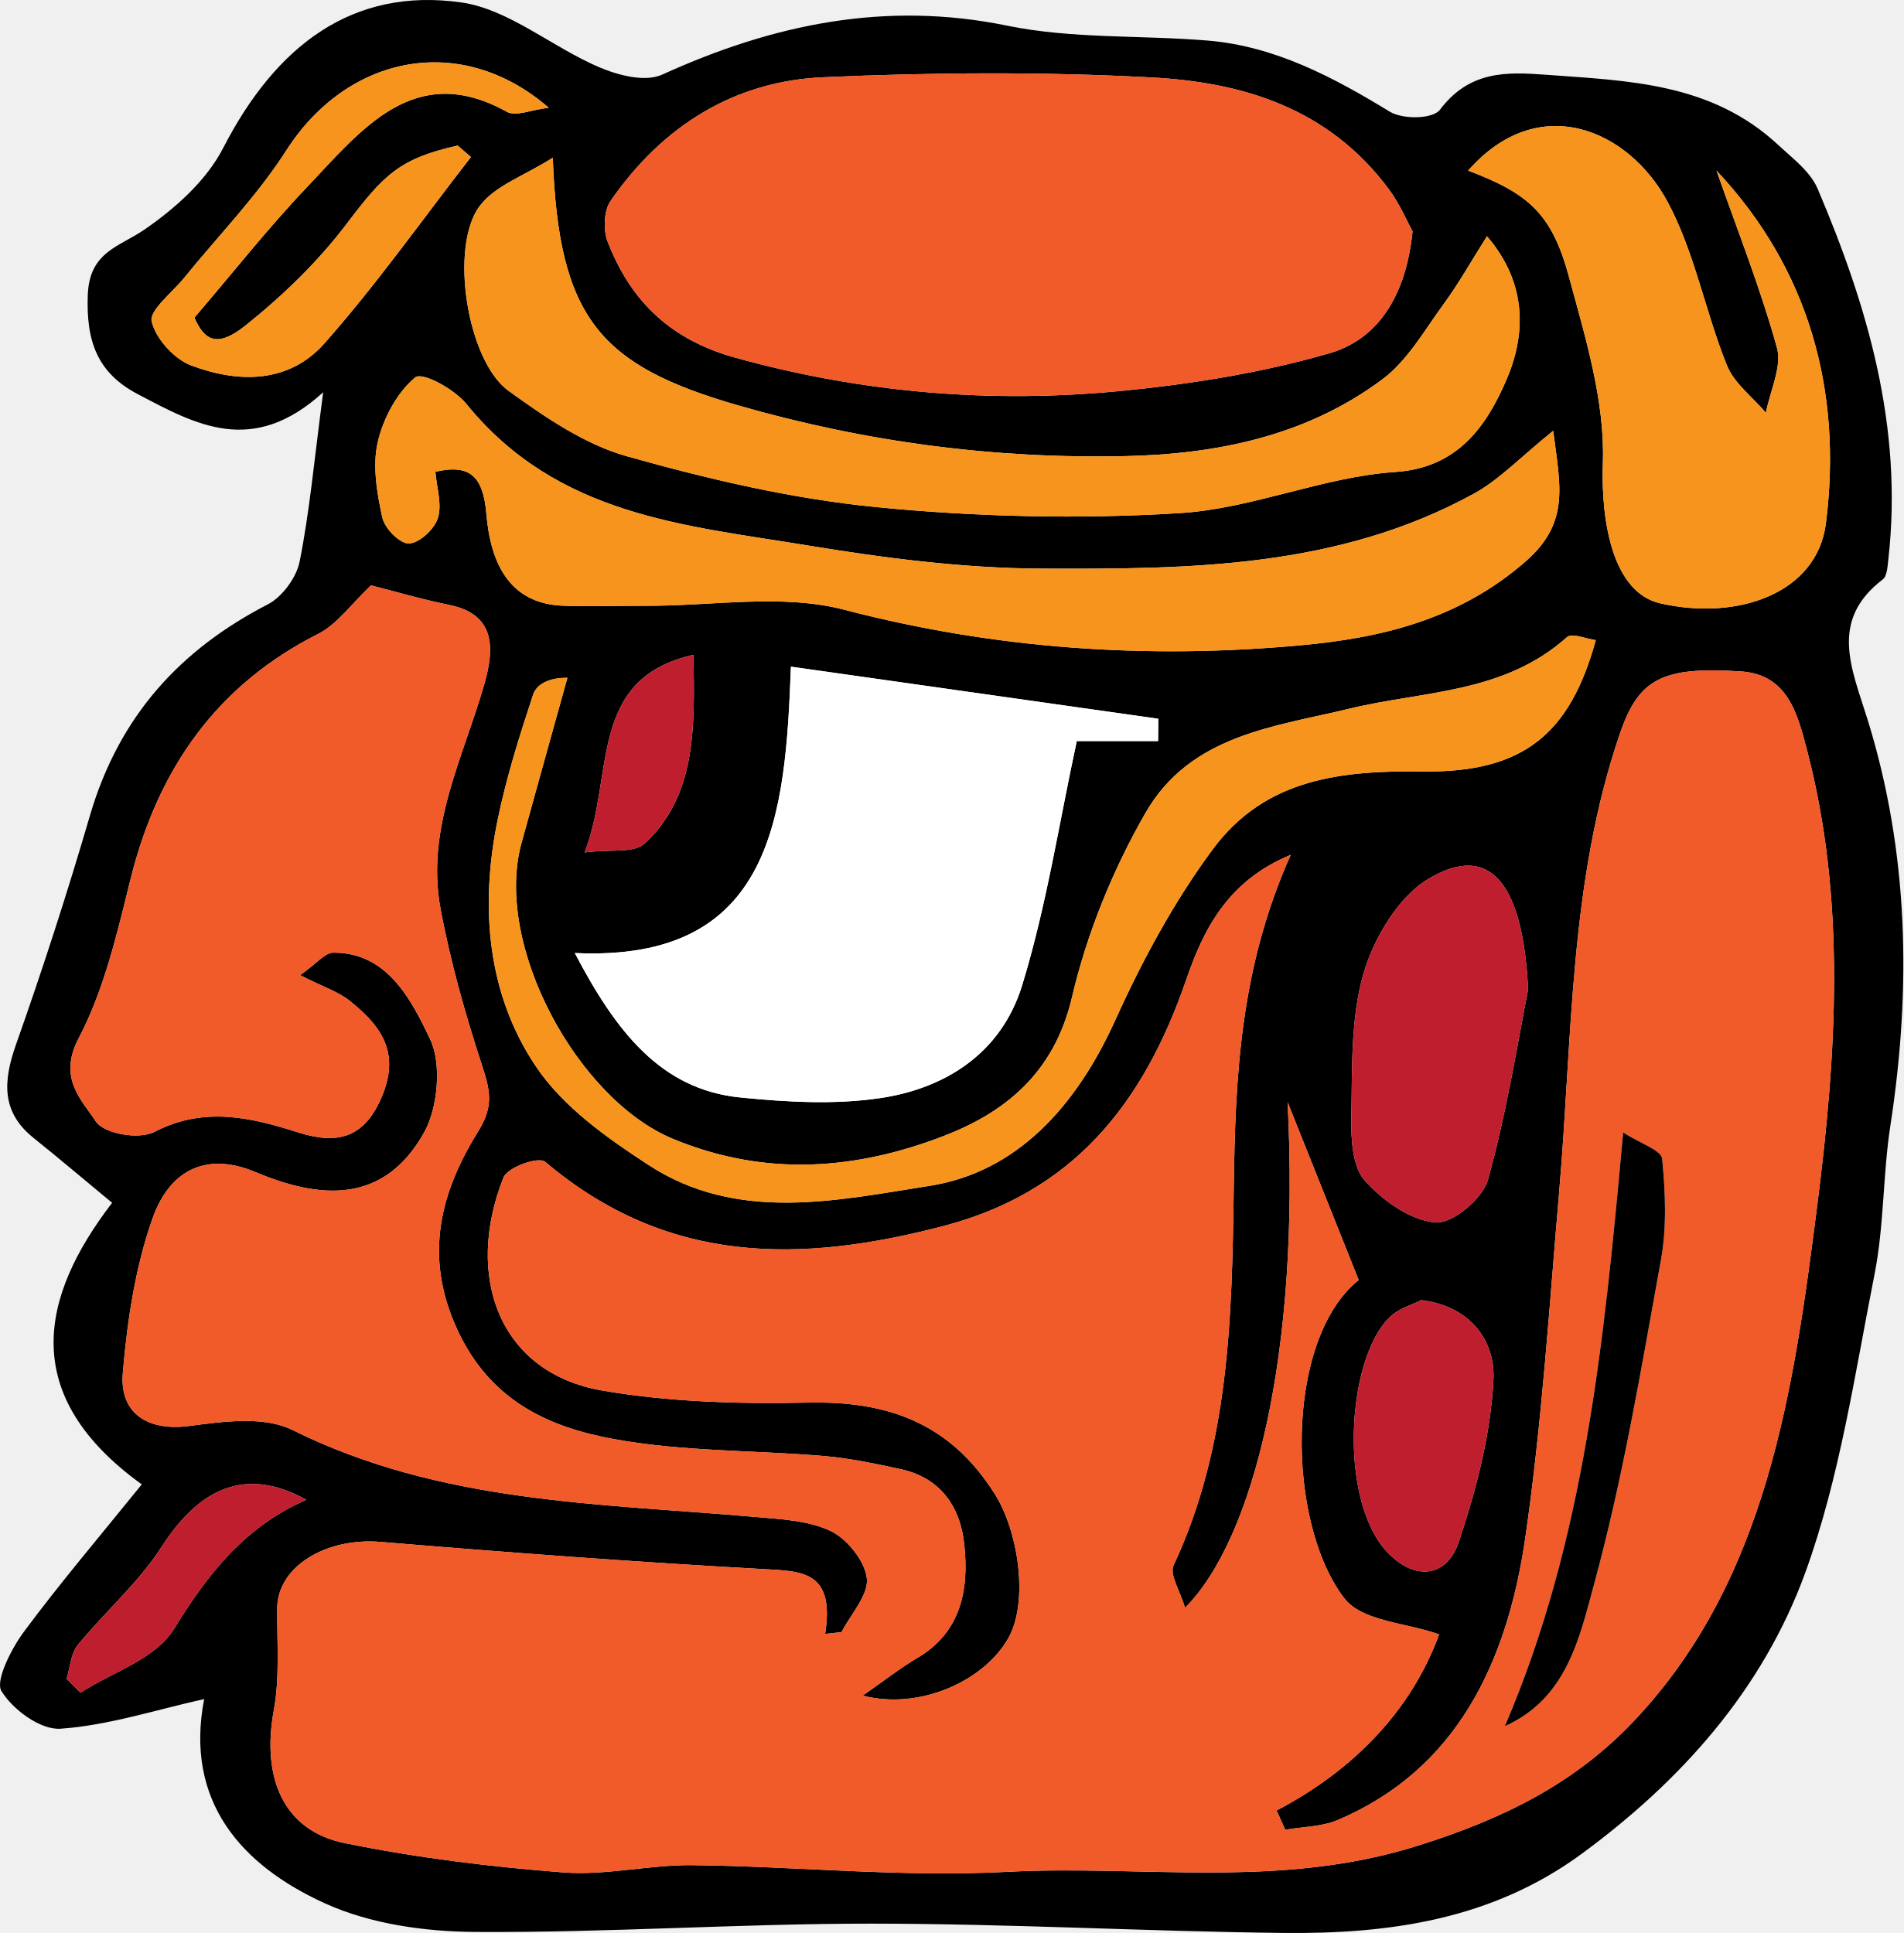
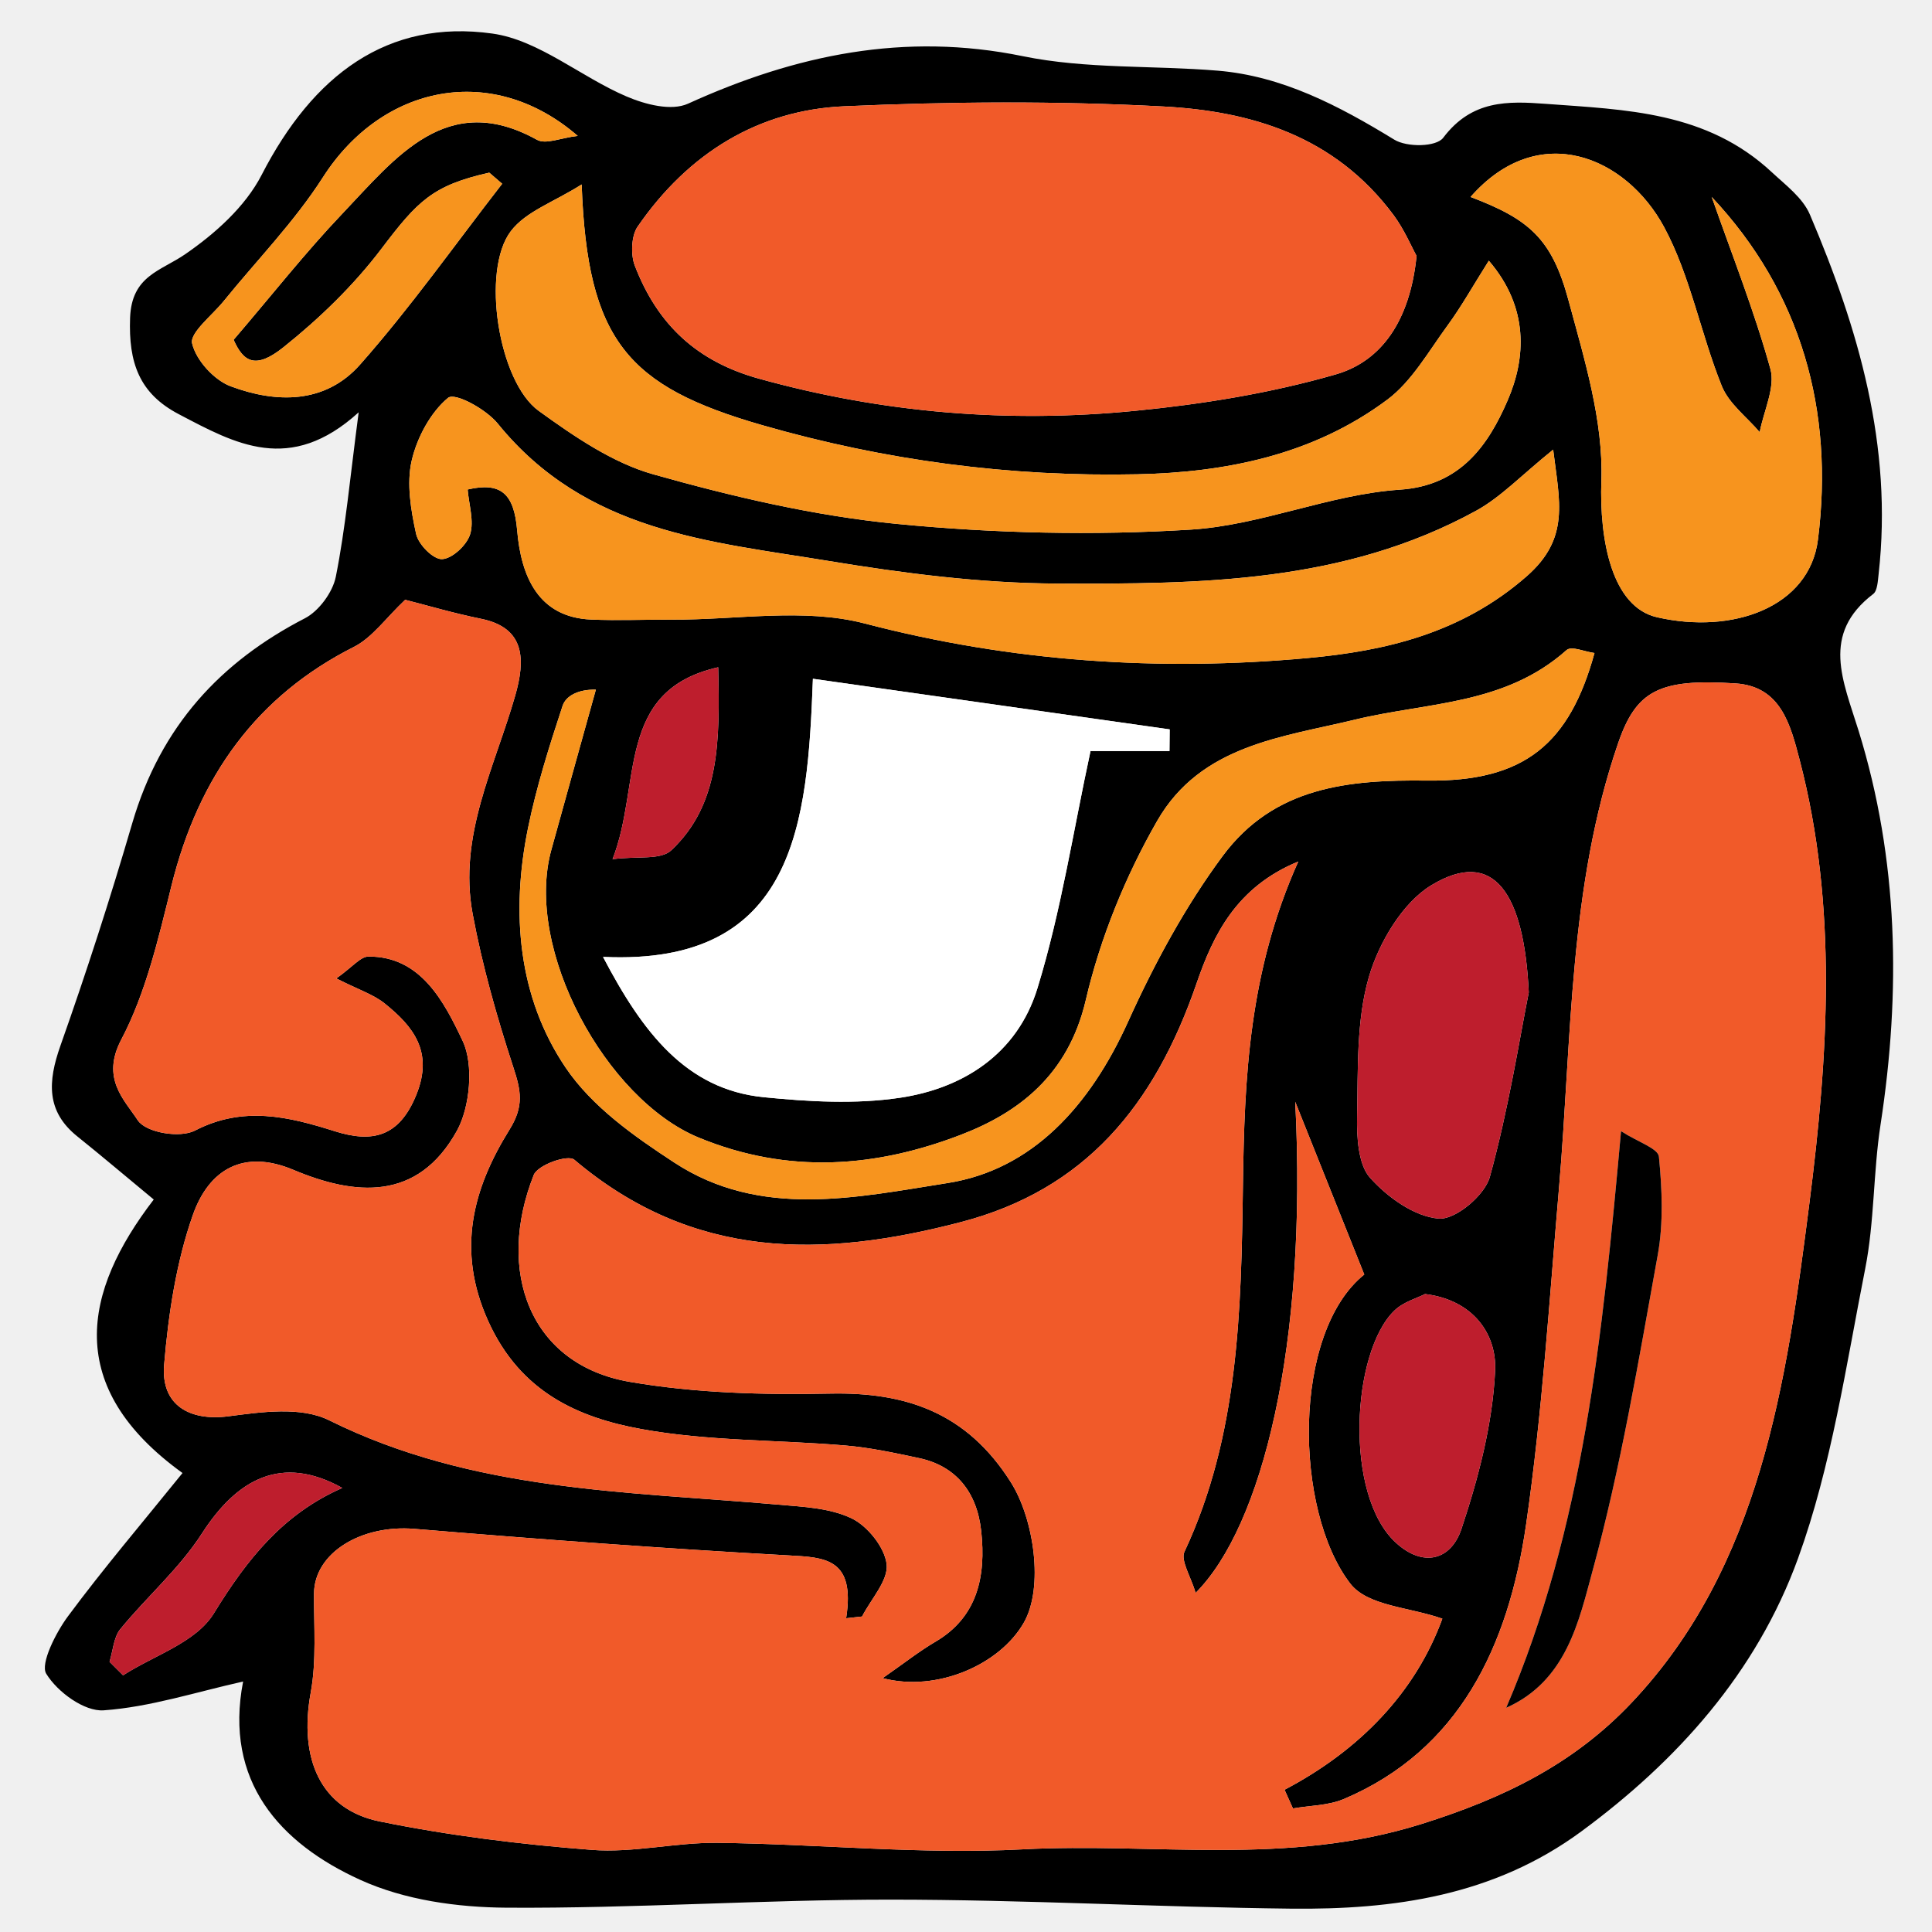
- <svg xmlns="http://www.w3.org/2000/svg" version="1.1" x="0px" y="0px" viewBox="0 0 137.759 139.935" style="enable-background:new 0 0 137.759 139.935;" xml:space="preserve">
+ <svg xmlns="http://www.w3.org/2000/svg" version="1.1" x="0px" y="0px" viewBox="0 0 144 144" style="enable-background:new 0 0 144 144;" xml:space="preserve">
+   <g id="pill_x5F_half_x5F_green" />
+   <g id="pill_x5F_segment_x5F_green" />
+   <g id="virus_x5F_green" />
+   <g id="pill_x5F_half_x5F_orange" />
+   <g id="pill_x5F_segment_x5F_orange" />
  <g id="virus_x5F_orange">
    <g>
-       <path d="M14.777,123c-3.528,0.787-6.936,1.904-10.396,2.147c-1.43,0.1-3.431-1.348-4.279-2.73    c-0.455-0.741,0.72-3.065,1.619-4.277c2.652-3.578,5.534-6.958,8.54-10.681c-8.881-6.414-7.416-13.516-2.145-20.385    c-2.177-1.801-3.913-3.275-5.686-4.696c-2.328-1.865-2.224-4.07-1.267-6.775c1.932-5.459,3.717-10.986,5.346-16.559    c2.129-7.287,6.624-12.067,12.88-15.295c1.016-0.524,2.063-1.918,2.298-3.095c0.718-3.591,1.047-7.273,1.703-12.253    c-5.128,4.657-9.202,2.344-13.416,0.134c-2.943-1.544-3.743-3.843-3.621-7.171c0.115-3.155,2.277-3.484,4.122-4.757    c2.188-1.51,4.454-3.512,5.683-5.901c3.827-7.436,9.37-11.631,17.207-10.533c3.455,0.484,6.603,3.245,9.994,4.689    c1.401,0.597,3.33,1.103,4.583,0.534c8.047-3.659,16.165-5.34,24.942-3.54c4.736,0.971,9.686,0.679,14.531,1.081    c4.813,0.399,9.024,2.61,13.166,5.143c0.942,0.576,3.12,0.554,3.646-0.143c2.13-2.824,4.812-2.738,7.656-2.526    c5.943,0.442,11.975,0.558,16.84,5.099c1.03,0.961,2.299,1.899,2.835,3.156c3.611,8.484,6.189,17.243,5.121,26.785    c-0.058,0.516-0.092,1.251-0.398,1.486c-3.929,3.003-2.25,6.466-1.091,10.213c2.965,9.586,3.159,19.417,1.63,29.353    c-0.546,3.548-0.449,7.226-1.142,10.731c-1.434,7.256-2.518,14.724-5.001,21.574c-3.112,8.585-9.074,15.153-16.164,20.371    c-6.542,4.814-14.003,5.836-21.636,5.751c-9.932-0.111-19.862-0.669-29.793-0.673c-9.557-0.004-19.114,0.663-28.669,0.601    c-3.66-0.024-7.582-0.562-10.911-2.076C17.499,135.053,13.342,130.42,14.777,123z M21.723,70.597    c1.207-0.852,1.796-1.626,2.39-1.63c3.903-0.03,5.651,3.373,7.037,6.311c0.821,1.741,0.54,4.901-0.431,6.661    c-2.933,5.312-7.628,4.845-12.201,2.922c-3.692-1.552-6.281-0.055-7.486,3.362c-1.24,3.517-1.826,7.394-2.143,11.168    c-0.254,3.032,1.924,4.213,4.784,3.842c2.486-0.323,5.405-0.75,7.523,0.301c10.701,5.308,22.154,5.291,33.489,6.285    c1.842,0.161,3.809,0.24,5.446,1.021c1.164,0.555,2.466,2.148,2.61,3.422c0.136,1.199-1.164,2.587-1.832,3.893    c-0.396,0.043-0.791,0.087-1.187,0.13c0.7-4.475-1.575-4.536-4.284-4.684c-9.304-0.51-18.601-1.206-27.89-1.979    c-3.959-0.33-7.471,1.785-7.487,4.826c-0.013,2.463,0.192,4.991-0.245,7.374c-0.902,4.92,0.722,8.709,5.136,9.607    c5.214,1.061,10.522,1.714,15.817,2.121c3.09,0.238,6.237-0.562,9.354-0.526c7.583,0.088,15.186,0.884,22.74,0.486    c9.869-0.52,19.679,1.266,29.711-1.88c6.192-1.942,11.383-4.486,15.708-9.066c9.586-10.15,11.529-23.814,13.236-37.221    c1.395-10.955,2.128-22.115-0.729-33.038c-0.685-2.618-1.396-5.475-4.769-5.697c-5.729-0.377-7.416,0.541-8.769,4.485    c-3.673,10.7-3.437,21.979-4.394,33.089c-0.722,8.383-1.252,16.808-2.455,25.115c-1.318,9.101-4.989,16.809-13.57,20.456    c-1.173,0.499-2.534,0.485-3.808,0.708c-0.209-0.464-0.418-0.928-0.626-1.392c5.599-2.941,9.755-7.253,11.762-12.752    c-2.457-0.869-5.565-0.932-6.863-2.618c-4.208-5.466-4.349-18.706,1.044-23.033c-1.613-4.035-3.214-8.041-5.146-12.874    c0.923,18.193-2.484,31.652-7.423,36.601c-0.348-1.182-1.136-2.418-0.836-3.059c4.049-8.629,4.233-17.995,4.36-27.282    c0.11-8.038,0.436-15.935,4.125-24.168c-4.605,1.896-6.33,5.451-7.58,9.082c-3.143,9.13-8.327,15.37-17.53,17.782    c-10.349,2.712-20.005,2.846-28.85-4.64c-0.482-0.408-2.727,0.387-3.025,1.142c-2.838,7.171-0.301,14.135,7.162,15.417    c4.9,0.842,9.955,0.975,14.931,0.873c5.6-0.115,10.172,1.378,13.477,6.622c1.724,2.736,2.455,7.814,0.969,10.437    c-1.773,3.131-6.474,5.216-10.53,4.149c1.598-1.111,2.723-2.004,3.939-2.717c3.116-1.827,3.777-4.847,3.404-8.256    c-0.32-2.92-1.895-4.843-4.636-5.428c-1.812-0.387-3.637-0.78-5.473-0.937c-5.084-0.434-10.245-0.315-15.247-1.231    c-4.655-0.852-8.974-2.724-11.377-8.019c-2.423-5.339-1.132-9.935,1.58-14.301c1.093-1.76,0.85-2.9,0.28-4.645    c-1.22-3.734-2.311-7.555-3.031-11.432c-1.083-5.833,1.649-10.936,3.172-16.264c0.752-2.632,0.787-5.051-2.54-5.726    c-2.037-0.413-4.042-1.006-5.662-1.417c-1.419,1.336-2.448,2.818-3.819,3.51c-7.197,3.634-11.574,9.597-13.606,17.832    c-0.964,3.908-1.91,7.974-3.733,11.436c-1.524,2.895,0.215,4.473,1.224,6.011c0.613,0.935,3.149,1.353,4.274,0.771    c3.59-1.859,6.977-1.037,10.407,0.049c2.79,0.883,4.805,0.454,6.088-2.721c1.302-3.221-0.261-5.104-2.341-6.783    C24.487,71.783,23.381,71.438,21.723,70.597z M102.239,16.746c-0.376-0.679-0.918-1.972-1.714-3.045    c-4.396-5.916-10.643-7.746-17.163-8.094C75.444,5.186,67.483,5.24,59.56,5.593c-6.319,0.282-11.571,3.437-15.387,8.981    c-0.461,0.67-0.518,2.073-0.206,2.887c1.723,4.488,4.711,7.172,9.257,8.433c9.263,2.57,18.611,3.326,28.06,2.394    c5.02-0.495,10.076-1.311,14.935-2.712C99.594,24.602,101.743,21.623,102.239,16.746z M83.822,53.649    c0.005-0.538,0.01-1.077,0.016-1.615c-8.808-1.249-17.616-2.499-26.592-3.772c-0.401,10.684-1.228,21.404-15.643,20.73    c2.948,5.626,6.193,9.878,11.969,10.456c3.365,0.337,6.832,0.538,10.157,0.044c4.624-0.687,8.725-3.198,10.25-8.156    c1.771-5.758,2.686-11.824,3.958-17.687C79.784,53.649,81.803,53.649,83.822,53.649z M112.42,31.184    c-2.352,1.893-3.892,3.537-5.732,4.547c-9.857,5.41-20.607,5.474-31.265,5.433c-5.682-0.022-11.401-0.762-17.032-1.689    c-8.854-1.458-18.056-2.13-24.632-10.23c-0.878-1.081-3.195-2.346-3.708-1.922c-1.289,1.065-2.313,2.945-2.713,4.693    c-0.389,1.699-0.056,3.689,0.334,5.454c0.175,0.794,1.281,1.902,1.93,1.875c0.749-0.031,1.828-1.019,2.091-1.842    c0.313-0.979-0.089-2.224-0.181-3.349c2.466-0.573,3.458,0.291,3.689,3.036c0.292,3.468,1.594,6.489,5.506,6.657    c2.006,0.087,4.018-0.004,6.027,0.007c4.81,0.026,9.837-0.898,14.388,0.29c10.944,2.858,21.962,3.584,33.03,2.569    c5.7-0.522,11.399-1.812,16.279-6.079C113.69,37.787,112.893,35.059,112.42,31.184z M40.01,11.418    c-2.103,1.333-4.151,1.999-5.279,3.481c-2.232,2.933-0.925,11.225,2.075,13.392c2.654,1.918,5.513,3.878,8.545,4.733    c5.945,1.675,12.032,3.101,18.138,3.694c7.269,0.706,14.644,0.878,21.928,0.426c5.228-0.324,10.348-2.627,15.577-2.976    c4.489-0.3,6.574-3.275,8.037-6.667c1.351-3.129,1.607-6.893-1.407-10.4c-1.173,1.857-2.04,3.412-3.075,4.824    c-1.41,1.926-2.672,4.174-4.483,5.527c-5.559,4.152-12.085,5.427-18.644,5.568c-9.447,0.203-18.773-1.015-27.98-3.668    C43.441,26.47,40.43,23.06,40.01,11.418z M124.237,12.349c1.494,4.264,3.166,8.469,4.375,12.825c0.377,1.36-0.498,3.126-0.8,4.706    c-0.967-1.141-2.293-2.114-2.832-3.455c-1.562-3.884-2.341-8.209-4.287-11.821c-2.845-5.281-9.361-8.033-14.432-2.254    c4.363,1.656,6.056,3.096,7.299,7.697c1.187,4.391,2.606,8.993,2.452,13.443c-0.156,4.493,0.8,9.416,4.142,10.185    c5.629,1.294,11.362-0.731,12.001-5.784C133.372,28.27,130.909,19.445,124.237,12.349z M115.5,46.341    c-0.738-0.094-1.712-0.547-2.085-0.215c-4.616,4.11-10.374,3.873-15.765,5.181c-5.384,1.306-11.489,1.874-14.746,7.549    c-2.347,4.089-4.235,8.704-5.322,13.358c-1.314,5.628-5.055,8.394-9.261,10.018c-6.341,2.448-12.888,2.998-19.61,0.216    c-6.884-2.849-13.009-14.019-10.961-21.439c1.099-3.981,2.212-7.958,3.318-11.937c-1.307-0.028-2.233,0.458-2.48,1.206    c-0.986,2.986-1.943,6.011-2.575,9.101c-1.293,6.32-0.738,12.619,2.795,17.854c1.985,2.941,5.144,5.151,8.111,7.091    c6.441,4.213,13.617,2.579,20.356,1.524c6.293-0.985,10.603-5.704,13.463-12.031c1.956-4.328,4.265-8.588,7.042-12.338    c3.832-5.173,9.379-5.701,15.233-5.629C110.314,55.94,113.644,53.082,115.5,46.341z M110.602,71.637    c-0.346-7.384-2.597-10.829-7.285-7.972c-2.108,1.284-3.881,4.233-4.633,6.823c-0.942,3.245-0.804,6.895-0.879,10.377    c-0.034,1.556,0.088,3.607,0.958,4.58c1.327,1.484,3.316,2.897,5.119,3.053c1.238,0.107,3.435-1.715,3.822-3.118    C109.109,80.28,109.931,74.995,110.602,71.637z M34.087,11.366c-0.321-0.276-0.641-0.552-0.962-0.827    c-4.211,0.946-5.331,2.098-8.031,5.663c-2.093,2.763-4.643,5.219-7.308,7.349c-2.095,1.674-2.984,1.089-3.716-0.554    c2.883-3.367,5.352-6.508,8.074-9.369c4.005-4.209,7.822-9.262,14.531-5.54c0.669,0.371,1.759-0.141,3.043-0.288    c-6.372-5.515-14.569-3.823-18.996,3.09c-2.129,3.324-4.911,6.16-7.392,9.223c-0.858,1.059-2.537,2.362-2.354,3.151    c0.296,1.274,1.654,2.741,2.864,3.194c3.378,1.267,7.038,1.344,9.653-1.611C27.256,20.592,30.577,15.882,34.087,11.366z     M102.871,94.119c-0.595,0.31-1.609,0.577-2.292,1.24c-3.195,3.1-3.757,13.735,0.111,17.289c2.039,1.874,4.115,1.321,4.898-1.03    c1.259-3.784,2.321-7.81,2.506-11.786C108.221,97.093,106.449,94.556,102.871,94.119z M22.17,108.573    c-4.533-2.521-7.853-0.665-10.47,3.403c-1.69,2.626-4.103,4.7-6.082,7.126c-0.488,0.599-0.544,1.61-0.798,2.431    c0.336,0.335,0.673,0.671,1.009,1.006c2.315-1.5,5.425-2.432,6.771-4.625C15.065,113.903,17.735,110.518,22.17,108.573z     M50.185,47.405c-7.686,1.732-5.686,8.705-7.873,14.304c1.899-0.249,3.585,0.086,4.387-0.671    C50.323,57.618,50.314,52.909,50.185,47.405z" />
-       <path style="fill:#F15A29;" d="M21.723,70.597c1.658,0.841,2.764,1.186,3.626,1.882c2.08,1.678,3.643,3.562,2.341,6.783    c-1.283,3.175-3.298,3.604-6.088,2.721c-3.43-1.086-6.818-1.908-10.407-0.049c-1.124,0.582-3.66,0.165-4.274-0.771    c-1.009-1.538-2.748-3.116-1.224-6.011c1.823-3.462,2.769-7.528,3.733-11.436c2.032-8.235,6.408-14.198,13.606-17.832    c1.371-0.692,2.4-2.174,3.819-3.51c1.62,0.411,3.625,1.004,5.662,1.417c3.327,0.675,3.292,3.095,2.54,5.726    c-1.523,5.328-4.255,10.431-3.172,16.264c0.72,3.877,1.811,7.698,3.031,11.432c0.57,1.745,0.814,2.884-0.28,4.645    c-2.712,4.366-4.003,8.962-1.58,14.301c2.403,5.295,6.722,7.167,11.377,8.019c5.002,0.916,10.163,0.797,15.247,1.231    c1.836,0.157,3.661,0.55,5.473,0.937c2.741,0.585,4.317,2.508,4.636,5.428c0.373,3.408-0.288,6.429-3.404,8.256    c-1.216,0.713-2.341,1.606-3.939,2.717c4.056,1.068,8.757-1.018,10.53-4.149c1.485-2.623,0.755-7.701-0.969-10.437    c-3.304-5.243-7.877-6.737-13.477-6.622c-4.976,0.102-10.031-0.031-14.931-0.873c-7.462-1.282-10-8.246-7.162-15.417    c0.298-0.754,2.544-1.549,3.025-1.142c8.845,7.486,18.501,7.352,28.85,4.64c9.203-2.412,14.387-8.652,17.53-17.782    c1.25-3.63,2.975-7.186,7.58-9.082c-3.689,8.233-4.015,16.13-4.125,24.168c-0.127,9.287-0.311,18.653-4.36,27.282    c-0.301,0.641,0.488,1.877,0.836,3.059c4.939-4.95,8.346-18.408,7.423-36.601c1.931,4.832,3.533,8.839,5.146,12.874    c-5.393,4.327-5.252,17.567-1.044,23.033c1.298,1.686,4.406,1.749,6.863,2.618c-2.008,5.5-6.164,9.811-11.762,12.752    c0.209,0.464,0.418,0.928,0.626,1.392c1.274-0.223,2.635-0.209,3.808-0.708c8.581-3.647,12.253-11.355,13.57-20.456    c1.203-8.307,1.734-16.732,2.455-25.115c0.956-11.11,0.721-22.389,4.394-33.089c1.354-3.944,3.041-4.862,8.769-4.485    c3.373,0.222,4.084,3.079,4.769,5.697c2.857,10.923,2.124,22.083,0.729,33.038c-1.707,13.407-3.65,27.071-13.236,37.221    c-4.325,4.579-9.516,7.124-15.708,9.066c-10.033,3.146-19.842,1.36-29.711,1.88c-7.554,0.398-15.157-0.398-22.74-0.486    c-3.117-0.036-6.264,0.764-9.354,0.526c-5.295-0.407-10.604-1.06-15.817-2.121c-4.414-0.898-6.039-4.687-5.136-9.607    c0.437-2.383,0.232-4.911,0.245-7.374c0.016-3.041,3.528-5.155,7.487-4.826c9.289,0.773,18.586,1.469,27.89,1.979    c2.709,0.148,4.984,0.21,4.284,4.684c0.396-0.043,0.791-0.087,1.187-0.13c0.668-1.305,1.968-2.694,1.832-3.893    c-0.144-1.274-1.446-2.866-2.61-3.422c-1.637-0.781-3.604-0.859-5.446-1.021c-11.335-0.994-22.788-0.977-33.489-6.285    c-2.118-1.051-5.038-0.624-7.523-0.301c-2.86,0.372-5.038-0.81-4.784-3.842c0.316-3.774,0.903-7.652,2.143-11.168    c1.205-3.417,3.794-4.914,7.486-3.362c4.573,1.923,9.268,2.39,12.201-2.922c0.971-1.759,1.253-4.92,0.431-6.661    c-1.386-2.938-3.134-6.341-7.037-6.311C23.519,68.971,22.93,69.745,21.723,70.597z M108.919,124.96    c4.505-2.007,5.417-6.468,6.452-10.259c2.097-7.684,3.418-15.624,4.846-23.504c0.429-2.366,0.322-4.9,0.086-7.314    c-0.061-0.622-1.545-1.081-2.823-1.902C116.095,97.249,114.672,111.553,108.919,124.96z" />
-       <path style="fill:#F15A29;" d="M102.239,16.746c-0.496,4.876-2.645,7.856-6.02,8.829c-4.859,1.402-9.915,2.217-14.935,2.712    c-9.449,0.932-18.798,0.177-28.06-2.394c-4.545-1.261-7.534-3.945-9.257-8.433c-0.313-0.814-0.256-2.217,0.206-2.887    c3.816-5.544,9.068-8.699,15.387-8.981c7.923-0.353,15.884-0.407,23.801,0.015c6.52,0.347,12.767,2.178,17.163,8.094    C101.321,14.774,101.863,16.067,102.239,16.746z" />
-       <path style="fill:#FFFFFF;" d="M83.822,53.649c-2.019,0-4.038,0-5.886,0c-1.272,5.864-2.187,11.929-3.958,17.687    c-1.525,4.959-5.625,7.469-10.25,8.156c-3.325,0.494-6.792,0.292-10.157-0.044c-5.777-0.578-9.021-4.83-11.969-10.456    c14.416,0.674,15.242-10.046,15.643-20.73c8.976,1.273,17.784,2.522,26.592,3.772C83.833,52.573,83.827,53.111,83.822,53.649z" />
-       <path style="fill:#F7941E;" d="M112.42,31.184c0.473,3.875,1.27,6.603-1.989,9.452c-4.881,4.267-10.58,5.556-16.279,6.079    c-11.068,1.015-22.085,0.288-33.03-2.569c-4.551-1.188-9.578-0.264-14.388-0.29c-2.009-0.011-4.021,0.079-6.027-0.007    c-3.912-0.169-5.214-3.19-5.506-6.657c-0.231-2.746-1.223-3.61-3.689-3.036c0.092,1.125,0.494,2.37,0.181,3.349    c-0.263,0.823-1.342,1.81-2.091,1.842c-0.648,0.027-1.754-1.081-1.93-1.875c-0.39-1.766-0.723-3.755-0.334-5.454    c0.4-1.748,1.425-3.627,2.713-4.693c0.513-0.424,2.83,0.841,3.708,1.922c6.576,8.1,15.777,8.772,24.632,10.23    c5.63,0.927,11.35,1.667,17.032,1.689c10.659,0.042,21.408-0.023,31.265-5.433C108.528,34.721,110.068,33.077,112.42,31.184z" />
-       <path style="fill:#F7941E;" d="M40.01,11.418c0.42,11.642,3.431,15.052,13.433,17.934c9.207,2.653,18.533,3.871,27.98,3.668    c6.559-0.141,13.085-1.416,18.644-5.568c1.811-1.353,3.072-3.601,4.483-5.527c1.034-1.412,1.902-2.967,3.075-4.824    c3.014,3.506,2.758,7.271,1.407,10.4c-1.464,3.392-3.548,6.367-8.037,6.667c-5.229,0.349-10.349,2.652-15.577,2.976    c-7.284,0.452-14.659,0.28-21.928-0.426c-6.106-0.593-12.192-2.019-18.138-3.694c-3.032-0.854-5.891-2.815-8.545-4.733    c-2.999-2.167-4.306-10.459-2.075-13.392C35.859,13.417,37.908,12.751,40.01,11.418z" />
-       <path style="fill:#F7941E;" d="M124.237,12.349c6.672,7.096,9.135,15.922,7.919,25.541c-0.639,5.052-6.372,7.078-12.001,5.784    c-3.343-0.769-4.299-5.692-4.142-10.185c0.155-4.45-1.265-9.052-2.452-13.443c-1.244-4.601-2.936-6.041-7.299-7.697    c5.071-5.778,11.587-3.027,14.432,2.254c1.946,3.613,2.725,7.937,4.287,11.821c0.539,1.341,1.865,2.314,2.832,3.455    c0.302-1.58,1.177-3.345,0.8-4.706C127.403,20.818,125.731,16.612,124.237,12.349z" />
-       <path style="fill:#F7941E;" d="M115.5,46.341c-1.857,6.741-5.186,9.599-12.486,9.508c-5.854-0.072-11.401,0.456-15.233,5.629    c-2.778,3.75-5.086,8.01-7.042,12.338c-2.86,6.326-7.17,11.045-13.463,12.031c-6.739,1.055-13.915,2.689-20.356-1.524    c-2.967-1.94-6.126-4.149-8.111-7.091c-3.533-5.236-4.087-11.534-2.795-17.854c0.632-3.09,1.589-6.114,2.575-9.101    c0.247-0.748,1.173-1.234,2.48-1.206c-1.106,3.979-2.219,7.955-3.318,11.937c-2.048,7.42,4.076,18.59,10.961,21.439    c6.723,2.782,13.27,2.232,19.61-0.216c4.205-1.623,7.947-4.389,9.261-10.018c1.087-4.654,2.975-9.269,5.322-13.358    c3.257-5.675,9.362-6.243,14.746-7.549c5.391-1.308,11.149-1.07,15.765-5.181C113.789,45.794,114.763,46.248,115.5,46.341z" />
-       <path style="fill:#BE1E2D;" d="M110.602,71.637c-0.671,3.358-1.493,8.643-2.898,13.742c-0.386,1.403-2.584,3.224-3.822,3.118    c-1.803-0.156-3.792-1.569-5.119-3.053c-0.87-0.973-0.992-3.024-0.958-4.58c0.075-3.482-0.063-7.131,0.879-10.377    c0.752-2.59,2.526-5.538,4.633-6.823C108.005,60.808,110.256,64.253,110.602,71.637z" />
-       <path style="fill:#F7941E;" d="M34.087,11.366c-3.51,4.516-6.83,9.226-10.594,13.48c-2.615,2.955-6.275,2.878-9.653,1.611    c-1.21-0.454-2.568-1.921-2.864-3.194c-0.183-0.789,1.496-2.092,2.354-3.151c2.48-3.063,5.263-5.899,7.392-9.223    c4.427-6.913,12.624-8.604,18.996-3.09c-1.284,0.147-2.374,0.659-3.043,0.288c-6.709-3.722-10.526,1.33-14.531,5.54    c-2.722,2.861-5.191,6.002-8.074,9.369c0.732,1.643,1.621,2.228,3.716,0.554c2.665-2.129,5.216-4.586,7.308-7.349    c2.7-3.565,3.82-4.716,8.031-5.663C33.446,10.815,33.766,11.09,34.087,11.366z" />
-       <path style="fill:#BE1E2D;" d="M102.871,94.119c3.578,0.438,5.35,2.974,5.223,5.713c-0.185,3.976-1.247,8.002-2.506,11.786    c-0.783,2.352-2.858,2.905-4.898,1.03c-3.868-3.554-3.306-14.189-0.111-17.289C101.262,94.695,102.276,94.429,102.871,94.119z" />
-       <path style="fill:#BE1E2D;" d="M22.17,108.573c-4.435,1.945-7.105,5.33-9.568,9.342c-1.346,2.193-4.456,3.124-6.771,4.625    c-0.336-0.335-0.673-0.671-1.009-1.006c0.254-0.822,0.309-1.832,0.798-2.431c1.978-2.427,4.392-4.5,6.082-7.126    C14.317,107.908,17.637,106.052,22.17,108.573z" />
-       <path style="fill:#BE1E2D;" d="M50.185,47.405c0.129,5.504,0.137,10.213-3.486,13.633c-0.802,0.757-2.488,0.422-4.387,0.671    C44.499,56.11,42.499,49.137,50.185,47.405z" />
-       <path d="M108.919,124.96c5.754-13.407,7.177-27.711,8.561-42.978c1.278,0.822,2.762,1.281,2.823,1.902    c0.236,2.414,0.343,4.948-0.086,7.314c-1.428,7.879-2.749,15.82-4.846,23.504C114.336,118.493,113.424,122.953,108.919,124.96z" />
+       <path d="M18.12,125.331c-3.528,0.787-6.936,1.904-10.396,2.147c-1.43,0.1-3.431-1.348-4.279-2.73    c-0.455-0.741,0.72-3.065,1.619-4.277c2.652-3.578,5.534-6.958,8.54-10.681c-8.881-6.414-7.416-13.516-2.145-20.385    c-2.177-1.801-3.913-3.275-5.686-4.696c-2.328-1.865-2.224-4.07-1.267-6.775c1.932-5.459,3.717-10.986,5.346-16.559    c2.129-7.287,6.624-12.067,12.88-15.295c1.016-0.524,2.063-1.918,2.298-3.095c0.718-3.591,1.047-7.273,1.703-12.253    c-5.128,4.657-9.202,2.344-13.416,0.134c-2.943-1.544-3.743-3.843-3.621-7.171c0.115-3.155,2.277-3.484,4.122-4.757    c2.188-1.51,4.454-3.512,5.683-5.901C23.327,5.6,28.871,1.405,36.708,2.503c3.455,0.484,6.603,3.245,9.994,4.689    c1.401,0.597,3.33,1.103,4.583,0.534c8.047-3.659,16.165-5.34,24.942-3.54c4.736,0.971,9.686,0.679,14.531,1.081    c4.813,0.399,9.024,2.61,13.166,5.143c0.942,0.576,3.12,0.554,3.646-0.143c2.13-2.824,4.812-2.738,7.656-2.526    c5.943,0.442,11.975,0.558,16.84,5.099c1.03,0.961,2.299,1.899,2.835,3.156c3.611,8.484,6.189,17.243,5.121,26.785    c-0.058,0.516-0.092,1.251-0.398,1.486c-3.929,3.003-2.25,6.466-1.091,10.213c2.965,9.586,3.159,19.417,1.63,29.353    c-0.546,3.548-0.449,7.226-1.142,10.731c-1.434,7.256-2.518,14.724-5.001,21.574c-3.112,8.585-9.074,15.153-16.164,20.371    c-6.542,4.814-14.003,5.836-21.636,5.751c-9.932-0.111-19.862-0.669-29.793-0.673c-9.557-0.004-19.114,0.663-28.669,0.601    c-3.66-0.024-7.582-0.562-10.911-2.076C20.843,137.383,16.686,132.75,18.12,125.331z M25.067,72.927    c1.207-0.852,1.796-1.626,2.39-1.63c3.903-0.03,5.651,3.373,7.037,6.311c0.821,1.741,0.54,4.901-0.431,6.661    c-2.933,5.312-7.628,4.845-12.201,2.922c-3.692-1.552-6.281-0.055-7.486,3.362c-1.24,3.517-1.826,7.394-2.143,11.168    c-0.254,3.032,1.924,4.213,4.784,3.842c2.486-0.323,5.405-0.75,7.523,0.301c10.701,5.308,22.154,5.291,33.489,6.285    c1.842,0.162,3.809,0.24,5.446,1.021c1.164,0.555,2.466,2.148,2.61,3.422c0.136,1.199-1.164,2.587-1.832,3.893    c-0.396,0.043-0.791,0.087-1.187,0.13c0.7-4.475-1.575-4.536-4.284-4.684c-9.304-0.51-18.601-1.206-27.89-1.979    c-3.959-0.33-7.471,1.785-7.487,4.826c-0.013,2.463,0.192,4.991-0.245,7.374c-0.902,4.92,0.722,8.709,5.136,9.607    c5.214,1.061,10.522,1.714,15.817,2.121c3.09,0.238,6.237-0.562,9.354-0.526c7.583,0.088,15.186,0.884,22.74,0.486    c9.869-0.52,19.679,1.266,29.711-1.88c6.192-1.942,11.383-4.486,15.708-9.066c9.586-10.15,11.529-23.814,13.236-37.221    c1.395-10.955,2.128-22.115-0.729-33.038c-0.685-2.618-1.396-5.475-4.769-5.697c-5.729-0.377-7.416,0.541-8.769,4.485    c-3.673,10.7-3.437,21.979-4.394,33.089c-0.722,8.383-1.252,16.808-2.455,25.115c-1.318,9.101-4.989,16.809-13.57,20.456    c-1.173,0.499-2.534,0.485-3.808,0.708c-0.209-0.464-0.418-0.928-0.626-1.392c5.599-2.941,9.755-7.253,11.762-12.752    c-2.457-0.869-5.565-0.932-6.863-2.618c-4.208-5.466-4.349-18.706,1.044-23.033c-1.613-4.035-3.214-8.041-5.146-12.874    c0.923,18.193-2.484,31.652-7.423,36.601c-0.348-1.182-1.136-2.418-0.836-3.059c4.049-8.629,4.233-17.995,4.36-27.282    c0.11-8.038,0.436-15.935,4.125-24.168c-4.605,1.896-6.33,5.451-7.58,9.082c-3.143,9.13-8.327,15.37-17.53,17.782    c-10.349,2.712-20.005,2.846-28.85-4.64c-0.482-0.408-2.727,0.387-3.025,1.142c-2.838,7.171-0.301,14.135,7.162,15.417    c4.9,0.842,9.955,0.975,14.931,0.873c5.6-0.115,10.172,1.378,13.477,6.622c1.724,2.736,2.455,7.814,0.969,10.437    c-1.773,3.131-6.474,5.217-10.53,4.149c1.598-1.111,2.723-2.004,3.939-2.717c3.116-1.827,3.777-4.847,3.404-8.256    c-0.32-2.92-1.895-4.843-4.636-5.428c-1.812-0.387-3.637-0.78-5.473-0.937c-5.084-0.434-10.245-0.315-15.247-1.231    c-4.655-0.852-8.974-2.724-11.377-8.019c-2.423-5.339-1.132-9.935,1.58-14.301c1.093-1.76,0.85-2.9,0.28-4.645    c-1.22-3.734-2.311-7.555-3.031-11.432c-1.083-5.833,1.649-10.936,3.172-16.264c0.752-2.632,0.787-5.051-2.54-5.726    c-2.037-0.413-4.042-1.006-5.662-1.417c-1.419,1.336-2.448,2.818-3.819,3.51c-7.197,3.634-11.574,9.597-13.606,17.832    c-0.964,3.908-1.91,7.974-3.733,11.436c-1.524,2.895,0.215,4.473,1.224,6.011c0.613,0.935,3.149,1.353,4.274,0.77    c3.59-1.859,6.977-1.037,10.407,0.049c2.79,0.883,4.805,0.454,6.088-2.721c1.302-3.221-0.261-5.104-2.341-6.783    C27.831,74.113,26.725,73.768,25.067,72.927z M105.583,19.076c-0.376-0.679-0.918-1.972-1.714-3.045    c-4.396-5.916-10.643-7.746-17.163-8.094C78.788,7.516,70.827,7.57,62.904,7.923c-6.319,0.282-11.571,3.437-15.387,8.981    c-0.461,0.67-0.518,2.073-0.206,2.887c1.723,4.488,4.711,7.172,9.257,8.433c9.263,2.57,18.611,3.326,28.06,2.394    c5.02-0.495,10.076-1.311,14.935-2.712C102.937,26.932,105.087,23.953,105.583,19.076z M87.166,55.979    c0.005-0.538,0.01-1.077,0.016-1.615c-8.808-1.249-17.616-2.499-26.592-3.772c-0.401,10.684-1.228,21.404-15.643,20.73    c2.948,5.626,6.193,9.878,11.969,10.456c3.365,0.337,6.832,0.538,10.157,0.044c4.624-0.687,8.725-3.198,10.25-8.156    c1.771-5.758,2.686-11.824,3.958-17.687C83.128,55.979,85.147,55.979,87.166,55.979z M115.764,33.514    c-2.352,1.893-3.892,3.537-5.732,4.547c-9.857,5.41-20.607,5.474-31.265,5.433c-5.682-0.022-11.401-0.762-17.032-1.689    c-8.854-1.458-18.056-2.13-24.632-10.23c-0.878-1.081-3.195-2.346-3.708-1.922c-1.289,1.065-2.313,2.945-2.713,4.693    c-0.389,1.699-0.056,3.689,0.334,5.454c0.175,0.794,1.281,1.902,1.93,1.875c0.749-0.031,1.828-1.019,2.091-1.842    c0.313-0.979-0.089-2.224-0.181-3.349c2.466-0.573,3.458,0.291,3.689,3.036c0.292,3.468,1.594,6.489,5.506,6.657    c2.006,0.087,4.018-0.004,6.027,0.007c4.81,0.026,9.837-0.898,14.388,0.29c10.944,2.858,21.962,3.584,33.03,2.569    c5.7-0.522,11.399-1.812,16.279-6.079C117.034,40.117,116.237,37.389,115.764,33.514z M43.354,13.748    c-2.103,1.333-4.151,1.999-5.279,3.481c-2.232,2.933-0.925,11.225,2.075,13.392c2.654,1.918,5.513,3.878,8.545,4.733    c5.946,1.675,12.032,3.101,18.138,3.694c7.269,0.706,14.644,0.878,21.928,0.426c5.228-0.324,10.348-2.627,15.577-2.976    c4.489-0.3,6.574-3.275,8.038-6.667c1.351-3.129,1.607-6.893-1.407-10.4c-1.173,1.857-2.04,3.412-3.074,4.824    c-1.41,1.926-2.672,4.174-4.483,5.527c-5.559,4.152-12.085,5.427-18.644,5.568c-9.447,0.203-18.773-1.015-27.98-3.668    C46.785,28.801,43.774,25.39,43.354,13.748z M127.581,14.679c1.494,4.264,3.166,8.469,4.375,12.825    c0.378,1.36-0.498,3.126-0.8,4.706c-0.967-1.141-2.293-2.114-2.832-3.455c-1.562-3.884-2.341-8.209-4.287-11.821    c-2.845-5.281-9.361-8.033-14.432-2.254c4.363,1.656,6.056,3.096,7.299,7.697c1.187,4.391,2.606,8.993,2.452,13.443    c-0.156,4.493,0.8,9.416,4.142,10.185c5.629,1.294,11.362-0.731,12.001-5.784C136.716,30.601,134.252,21.775,127.581,14.679z     M118.844,48.672c-0.738-0.094-1.712-0.547-2.085-0.215c-4.616,4.11-10.374,3.873-15.765,5.181    c-5.384,1.306-11.489,1.874-14.746,7.549c-2.347,4.089-4.235,8.704-5.322,13.358c-1.314,5.628-5.055,8.394-9.261,10.018    c-6.341,2.448-12.888,2.998-19.61,0.216c-6.884-2.849-13.009-14.019-10.961-21.439c1.099-3.981,2.212-7.958,3.318-11.937    c-1.307-0.028-2.233,0.458-2.48,1.206c-0.986,2.986-1.943,6.011-2.575,9.101c-1.293,6.32-0.738,12.619,2.795,17.854    c1.985,2.941,5.144,5.151,8.111,7.091c6.441,4.213,13.617,2.579,20.356,1.524c6.293-0.985,10.603-5.705,13.463-12.031    c1.956-4.328,4.265-8.588,7.042-12.338c3.832-5.173,9.379-5.701,15.233-5.629C113.658,58.27,116.987,55.413,118.844,48.672z     M113.946,73.967c-0.346-7.384-2.597-10.829-7.285-7.972c-2.108,1.284-3.881,4.233-4.633,6.823    c-0.942,3.245-0.804,6.895-0.879,10.377c-0.034,1.556,0.088,3.607,0.958,4.58c1.327,1.484,3.316,2.897,5.119,3.053    c1.238,0.107,3.435-1.715,3.822-3.118C112.453,82.61,113.275,77.325,113.946,73.967z M37.43,13.696    c-0.321-0.276-0.641-0.552-0.962-0.827c-4.211,0.946-5.331,2.098-8.031,5.663c-2.093,2.763-4.643,5.219-7.308,7.349    c-2.095,1.674-2.984,1.089-3.716-0.554c2.883-3.367,5.352-6.508,8.074-9.369c4.005-4.209,7.822-9.262,14.531-5.54    c0.669,0.371,1.759-0.141,3.043-0.288c-6.372-5.515-14.569-3.823-18.996,3.09c-2.129,3.324-4.911,6.16-7.392,9.223    c-0.858,1.059-2.537,2.362-2.354,3.151c0.296,1.274,1.654,2.741,2.864,3.194c3.378,1.267,7.038,1.344,9.653-1.611    C30.6,22.922,33.921,18.212,37.43,13.696z M106.215,96.449c-0.595,0.31-1.609,0.577-2.292,1.24    c-3.195,3.1-3.757,13.735,0.111,17.289c2.039,1.874,4.115,1.321,4.898-1.03c1.259-3.784,2.321-7.81,2.506-11.786    C111.565,99.423,109.792,96.886,106.215,96.449z M25.514,110.903c-4.533-2.521-7.853-0.665-10.47,3.403    c-1.69,2.626-4.103,4.7-6.082,7.126c-0.488,0.599-0.544,1.61-0.798,2.431c0.336,0.335,0.673,0.671,1.009,1.006    c2.315-1.5,5.425-2.432,6.771-4.625C18.409,116.233,21.079,112.848,25.514,110.903z M53.529,49.735    c-7.686,1.732-5.686,8.705-7.873,14.304c1.899-0.249,3.585,0.086,4.387-0.671C53.666,59.948,53.658,55.239,53.529,49.735z" />
+       <path style="fill:#F15A29;" d="M25.067,72.927c1.658,0.841,2.764,1.186,3.626,1.882c2.08,1.678,3.643,3.562,2.341,6.783    c-1.283,3.175-3.298,3.604-6.088,2.721c-3.43-1.086-6.818-1.908-10.407-0.049c-1.124,0.582-3.66,0.165-4.274-0.77    c-1.009-1.538-2.748-3.116-1.224-6.011c1.823-3.462,2.769-7.528,3.733-11.436c2.032-8.235,6.408-14.198,13.606-17.832    c1.371-0.692,2.4-2.174,3.819-3.51c1.62,0.411,3.625,1.004,5.662,1.417c3.327,0.675,3.292,3.095,2.54,5.726    c-1.523,5.328-4.255,10.431-3.172,16.264c0.72,3.877,1.811,7.698,3.031,11.432c0.57,1.745,0.814,2.884-0.28,4.645    c-2.712,4.366-4.003,8.962-1.58,14.301c2.403,5.295,6.722,7.167,11.377,8.019c5.002,0.916,10.163,0.797,15.247,1.231    c1.836,0.157,3.661,0.55,5.473,0.937c2.741,0.585,4.317,2.508,4.636,5.428c0.373,3.408-0.288,6.429-3.404,8.256    c-1.216,0.713-2.341,1.606-3.939,2.717c4.056,1.068,8.757-1.018,10.53-4.149c1.485-2.623,0.755-7.701-0.969-10.437    c-3.304-5.243-7.877-6.737-13.477-6.622c-4.976,0.102-10.031-0.031-14.931-0.873c-7.462-1.282-10-8.246-7.162-15.417    c0.298-0.754,2.544-1.549,3.025-1.142c8.845,7.486,18.501,7.352,28.85,4.64c9.203-2.412,14.387-8.652,17.53-17.782    c1.25-3.63,2.975-7.186,7.58-9.082c-3.689,8.233-4.015,16.13-4.125,24.168c-0.127,9.287-0.311,18.653-4.36,27.282    c-0.301,0.641,0.488,1.877,0.836,3.059c4.939-4.95,8.346-18.408,7.423-36.601c1.931,4.832,3.533,8.839,5.146,12.874    c-5.393,4.327-5.252,17.567-1.044,23.033c1.298,1.686,4.406,1.749,6.863,2.618c-2.008,5.5-6.164,9.811-11.762,12.752    c0.209,0.464,0.418,0.928,0.626,1.392c1.274-0.223,2.635-0.209,3.808-0.708c8.581-3.647,12.253-11.355,13.57-20.456    c1.203-8.307,1.734-16.732,2.455-25.115c0.956-11.11,0.721-22.389,4.394-33.089c1.354-3.944,3.041-4.862,8.769-4.485    c3.373,0.222,4.084,3.079,4.769,5.697c2.857,10.923,2.124,22.083,0.729,33.038c-1.707,13.407-3.65,27.071-13.236,37.221    c-4.325,4.579-9.516,7.124-15.708,9.066c-10.033,3.146-19.842,1.36-29.711,1.88c-7.554,0.398-15.157-0.398-22.74-0.486    c-3.117-0.036-6.264,0.764-9.354,0.526c-5.295-0.407-10.604-1.06-15.817-2.121c-4.414-0.898-6.039-4.687-5.136-9.607    c0.437-2.383,0.232-4.911,0.245-7.374c0.016-3.041,3.528-5.156,7.487-4.826c9.289,0.773,18.586,1.469,27.89,1.979    c2.709,0.148,4.984,0.21,4.284,4.684c0.396-0.043,0.791-0.087,1.187-0.13c0.668-1.305,1.968-2.694,1.832-3.893    c-0.144-1.274-1.446-2.866-2.61-3.422c-1.637-0.781-3.604-0.859-5.446-1.021c-11.335-0.994-22.788-0.977-33.489-6.285    c-2.118-1.051-5.038-0.624-7.523-0.301c-2.86,0.372-5.038-0.81-4.784-3.842c0.316-3.774,0.903-7.652,2.143-11.168    c1.205-3.417,3.794-4.914,7.486-3.362c4.573,1.923,9.268,2.39,12.201-2.922c0.971-1.759,1.253-4.92,0.431-6.661    c-1.386-2.938-3.134-6.341-7.037-6.311C26.863,71.301,26.274,72.075,25.067,72.927z M112.262,127.29    c4.505-2.007,5.417-6.468,6.452-10.259c2.097-7.684,3.418-15.624,4.846-23.504c0.429-2.366,0.322-4.9,0.086-7.314    c-0.061-0.622-1.545-1.081-2.823-1.902C119.439,99.579,118.016,113.883,112.262,127.29z" />
+       <path style="fill:#F15A29;" d="M105.583,19.076c-0.496,4.876-2.645,7.856-6.02,8.829c-4.859,1.402-9.915,2.217-14.935,2.712    c-9.449,0.932-18.798,0.177-28.06-2.394c-4.545-1.261-7.534-3.945-9.257-8.433c-0.313-0.814-0.256-2.217,0.206-2.887    c3.816-5.544,9.068-8.699,15.387-8.981c7.923-0.353,15.884-0.407,23.801,0.015c6.52,0.347,12.767,2.178,17.163,8.094    C104.665,17.104,105.207,18.397,105.583,19.076z" />
+       <path style="fill:#FFFFFF;" d="M87.166,55.979c-2.019,0-4.038,0-5.886,0c-1.272,5.864-2.187,11.929-3.958,17.687    c-1.525,4.959-5.625,7.469-10.25,8.156c-3.325,0.494-6.792,0.292-10.157-0.044c-5.777-0.578-9.021-4.83-11.969-10.456    c14.416,0.674,15.242-10.046,15.643-20.73c8.976,1.273,17.784,2.522,26.592,3.772C87.176,54.903,87.171,55.441,87.166,55.979z" />
+       <path style="fill:#F7941E;" d="M115.764,33.514c0.473,3.875,1.27,6.603-1.989,9.452c-4.881,4.267-10.58,5.556-16.279,6.079    c-11.068,1.015-22.085,0.288-33.03-2.569c-4.551-1.188-9.578-0.264-14.388-0.29c-2.009-0.011-4.021,0.079-6.027-0.007    c-3.912-0.169-5.214-3.19-5.506-6.657c-0.231-2.746-1.223-3.61-3.689-3.036c0.092,1.125,0.494,2.37,0.181,3.349    c-0.263,0.823-1.342,1.81-2.091,1.842c-0.648,0.027-1.754-1.081-1.93-1.875c-0.39-1.766-0.723-3.755-0.334-5.454    c0.4-1.748,1.425-3.627,2.713-4.693c0.513-0.424,2.83,0.841,3.708,1.922c6.576,8.1,15.777,8.772,24.632,10.23    c5.63,0.927,11.35,1.667,17.032,1.689c10.659,0.042,21.408-0.023,31.265-5.433C111.871,37.051,113.412,35.407,115.764,33.514z" />
+       <path style="fill:#F7941E;" d="M43.354,13.748c0.42,11.642,3.431,15.052,13.433,17.934c9.207,2.653,18.533,3.871,27.98,3.668    c6.559-0.141,13.085-1.416,18.644-5.568c1.811-1.353,3.072-3.601,4.483-5.527c1.034-1.412,1.902-2.967,3.074-4.824    c3.014,3.506,2.758,7.271,1.407,10.4c-1.464,3.392-3.548,6.367-8.038,6.667c-5.229,0.349-10.349,2.652-15.577,2.976    c-7.284,0.452-14.659,0.28-21.928-0.426c-6.106-0.593-12.192-2.019-18.138-3.694c-3.032-0.854-5.891-2.815-8.545-4.733    c-2.999-2.167-4.306-10.459-2.075-13.392C39.203,15.747,41.251,15.081,43.354,13.748z" />
+       <path style="fill:#F7941E;" d="M127.581,14.679c6.672,7.096,9.135,15.922,7.919,25.541c-0.639,5.052-6.372,7.078-12.001,5.784    c-3.343-0.769-4.299-5.692-4.142-10.185c0.155-4.45-1.265-9.052-2.452-13.443c-1.244-4.601-2.936-6.041-7.299-7.697    c5.071-5.778,11.587-3.027,14.432,2.254c1.946,3.613,2.725,7.937,4.287,11.821c0.539,1.341,1.865,2.314,2.832,3.455    c0.302-1.58,1.177-3.345,0.8-4.706C130.747,23.148,129.074,18.942,127.581,14.679z" />
+       <path style="fill:#F7941E;" d="M118.844,48.672c-1.857,6.741-5.186,9.599-12.486,9.508c-5.854-0.072-11.401,0.456-15.233,5.629    c-2.778,3.75-5.086,8.01-7.042,12.338c-2.86,6.326-7.17,11.045-13.463,12.031c-6.739,1.055-13.915,2.689-20.356-1.524    c-2.967-1.94-6.126-4.149-8.111-7.091c-3.533-5.236-4.087-11.534-2.795-17.854c0.632-3.09,1.589-6.114,2.575-9.101    c0.247-0.748,1.173-1.234,2.48-1.206c-1.106,3.979-2.219,7.955-3.318,11.937c-2.048,7.42,4.076,18.59,10.961,21.439    c6.723,2.782,13.27,2.232,19.61-0.216c4.205-1.623,7.947-4.389,9.261-10.018c1.087-4.654,2.975-9.269,5.322-13.358    c3.257-5.675,9.362-6.243,14.746-7.549c5.391-1.308,11.149-1.07,15.765-5.181C117.132,48.124,118.107,48.578,118.844,48.672z" />
+       <path style="fill:#BE1E2D;" d="M113.946,73.967c-0.671,3.358-1.493,8.643-2.898,13.742c-0.386,1.403-2.584,3.224-3.822,3.118    c-1.803-0.156-3.792-1.569-5.119-3.053c-0.87-0.973-0.992-3.024-0.958-4.58c0.075-3.482-0.063-7.131,0.879-10.377    c0.752-2.59,2.526-5.538,4.633-6.823C111.349,63.138,113.6,66.583,113.946,73.967z" />
+       <path style="fill:#F7941E;" d="M37.43,13.696c-3.51,4.516-6.83,9.226-10.594,13.48c-2.615,2.955-6.275,2.878-9.653,1.611    c-1.21-0.454-2.568-1.921-2.864-3.194c-0.183-0.789,1.496-2.092,2.354-3.151c2.48-3.063,5.263-5.899,7.392-9.223    c4.427-6.913,12.624-8.604,18.996-3.09c-1.284,0.147-2.374,0.659-3.043,0.288c-6.709-3.722-10.526,1.33-14.531,5.54    c-2.722,2.861-5.191,6.002-8.074,9.369c0.732,1.643,1.621,2.228,3.716,0.554c2.665-2.129,5.216-4.586,7.308-7.349    c2.7-3.565,3.82-4.716,8.031-5.663C36.789,13.145,37.11,13.42,37.43,13.696z" />
+       <path style="fill:#BE1E2D;" d="M106.215,96.449c3.578,0.438,5.35,2.974,5.223,5.713c-0.185,3.976-1.247,8.002-2.506,11.786    c-0.783,2.352-2.858,2.905-4.898,1.03c-3.868-3.554-3.306-14.189-0.111-17.289C104.606,97.025,105.62,96.759,106.215,96.449z" />
+       <path style="fill:#BE1E2D;" d="M25.514,110.903c-4.435,1.945-7.105,5.33-9.568,9.342c-1.346,2.193-4.456,3.124-6.771,4.625    c-0.336-0.335-0.673-0.671-1.009-1.006c0.254-0.822,0.309-1.832,0.798-2.431c1.978-2.427,4.392-4.5,6.082-7.126    C17.661,110.238,20.98,108.382,25.514,110.903z" />
+       <path style="fill:#BE1E2D;" d="M53.529,49.735c0.129,5.504,0.137,10.213-3.486,13.633c-0.802,0.757-2.488,0.422-4.387,0.671    C47.843,58.44,45.843,51.467,53.529,49.735z" />
+       <path d="M112.262,127.29c5.754-13.407,7.177-27.711,8.561-42.978c1.278,0.822,2.762,1.281,2.823,1.902    c0.236,2.414,0.343,4.948-0.086,7.314c-1.428,7.879-2.749,15.82-4.846,23.504C117.68,120.823,116.768,125.283,112.262,127.29z" />
    </g>
  </g>
-   <g id="Layer_1">
- </g>
+   <g id="pill_x5F_segment_x5F_purple" />
+   <g id="pill_x5F_half_x5F_purple" />
+   <g id="virus_x5F_purple" />
+   <g id="destroyed" />
+   <g id="nyt_x5F_exporter_x5F_info" style="display:none;" />
</svg>
